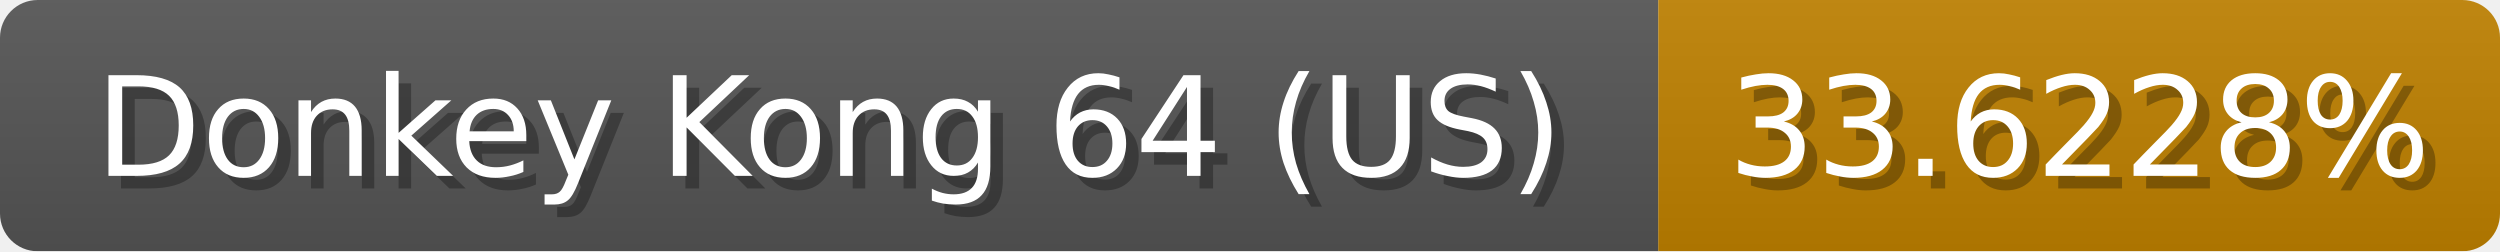
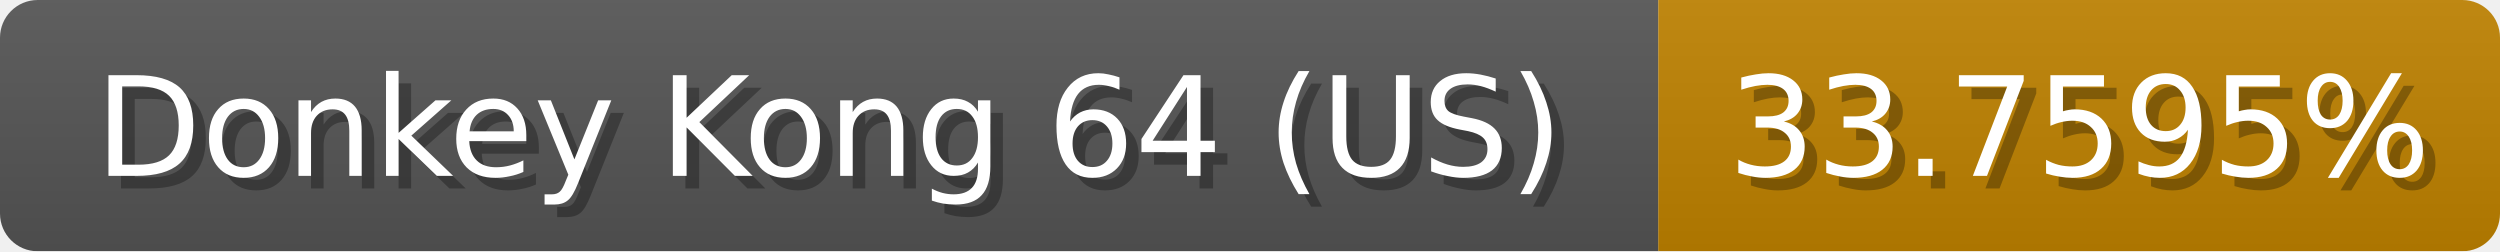
<svg xmlns="http://www.w3.org/2000/svg" width="199" height="20">
  <linearGradient id="b" x2="0" y2="100%">
    <stop offset="0" stop-color="#bbb" stop-opacity=".1" />
    <stop offset="1" stop-opacity=".1" />
  </linearGradient>
  <mask id="anybadge_1">
    <rect width="199" height="20" rx="3" fill="#fff" />
  </mask>
  <g mask="url(#anybadge_1)">
    <path fill="#555" d="M0 0h132v20H0z" />
-     <path fill="#c08100" d="M132 0h67v20H132z" />
+     <path fill="#c08200" d="M132 0h67v20H132z" />
    <path fill="url(#b)" d="M0 0h199v20H0z" />
  </g>
  <g fill="#fff" text-anchor="middle" font-family="DejaVu Sans,Verdana,Geneva,sans-serif" font-size="11">
    <text x="67.0" y="15" fill="#010101" fill-opacity=".3">Donkey Kong 64 (US)</text>
    <text x="66.0" y="14">Donkey Kong 64 (US)</text>
  </g>
  <g fill="#fff" text-anchor="middle" font-family="DejaVu Sans,Verdana,Geneva,sans-serif" font-size="11">
-     <text x="166.5" y="15" fill="#010101" fill-opacity=".3">33.6228%</text>
-     <text x="165.5" y="14">33.6228%</text>
+     <text x="166.5" y="15" fill="#010101" fill-opacity=".3">33.7595%</text>
+     <text x="165.5" y="14">33.7595%</text>
  </g>
</svg>
